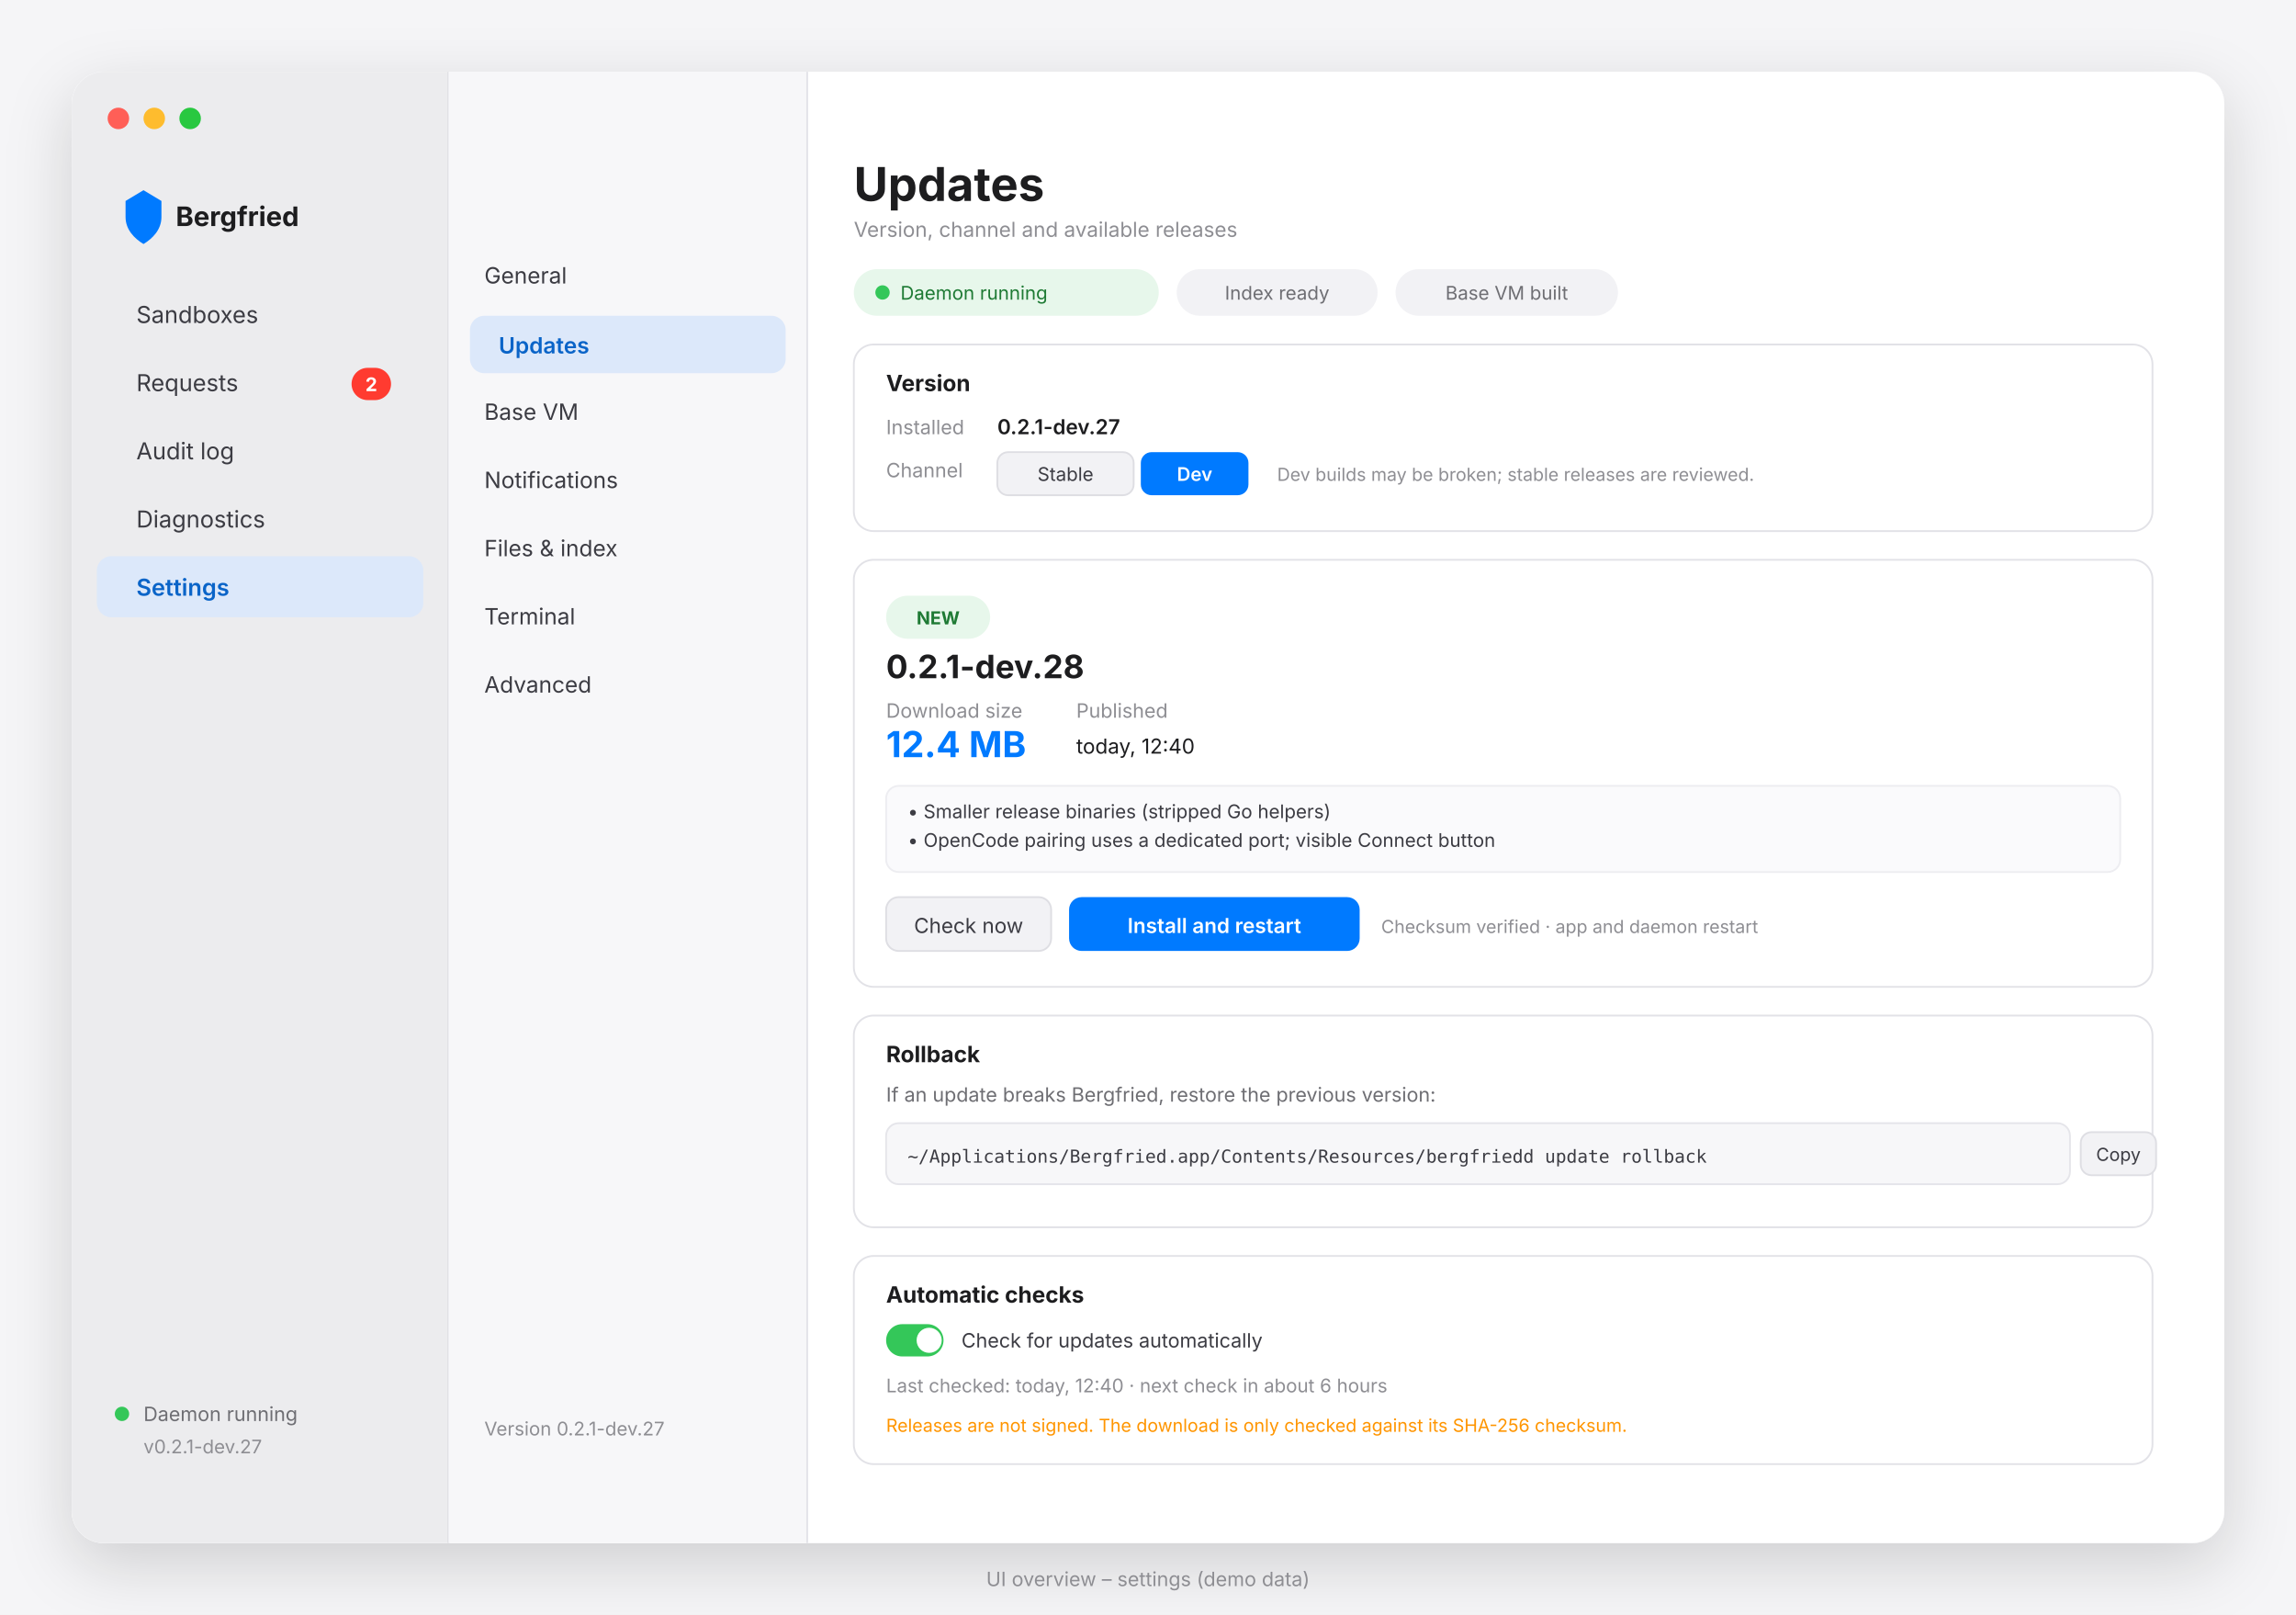
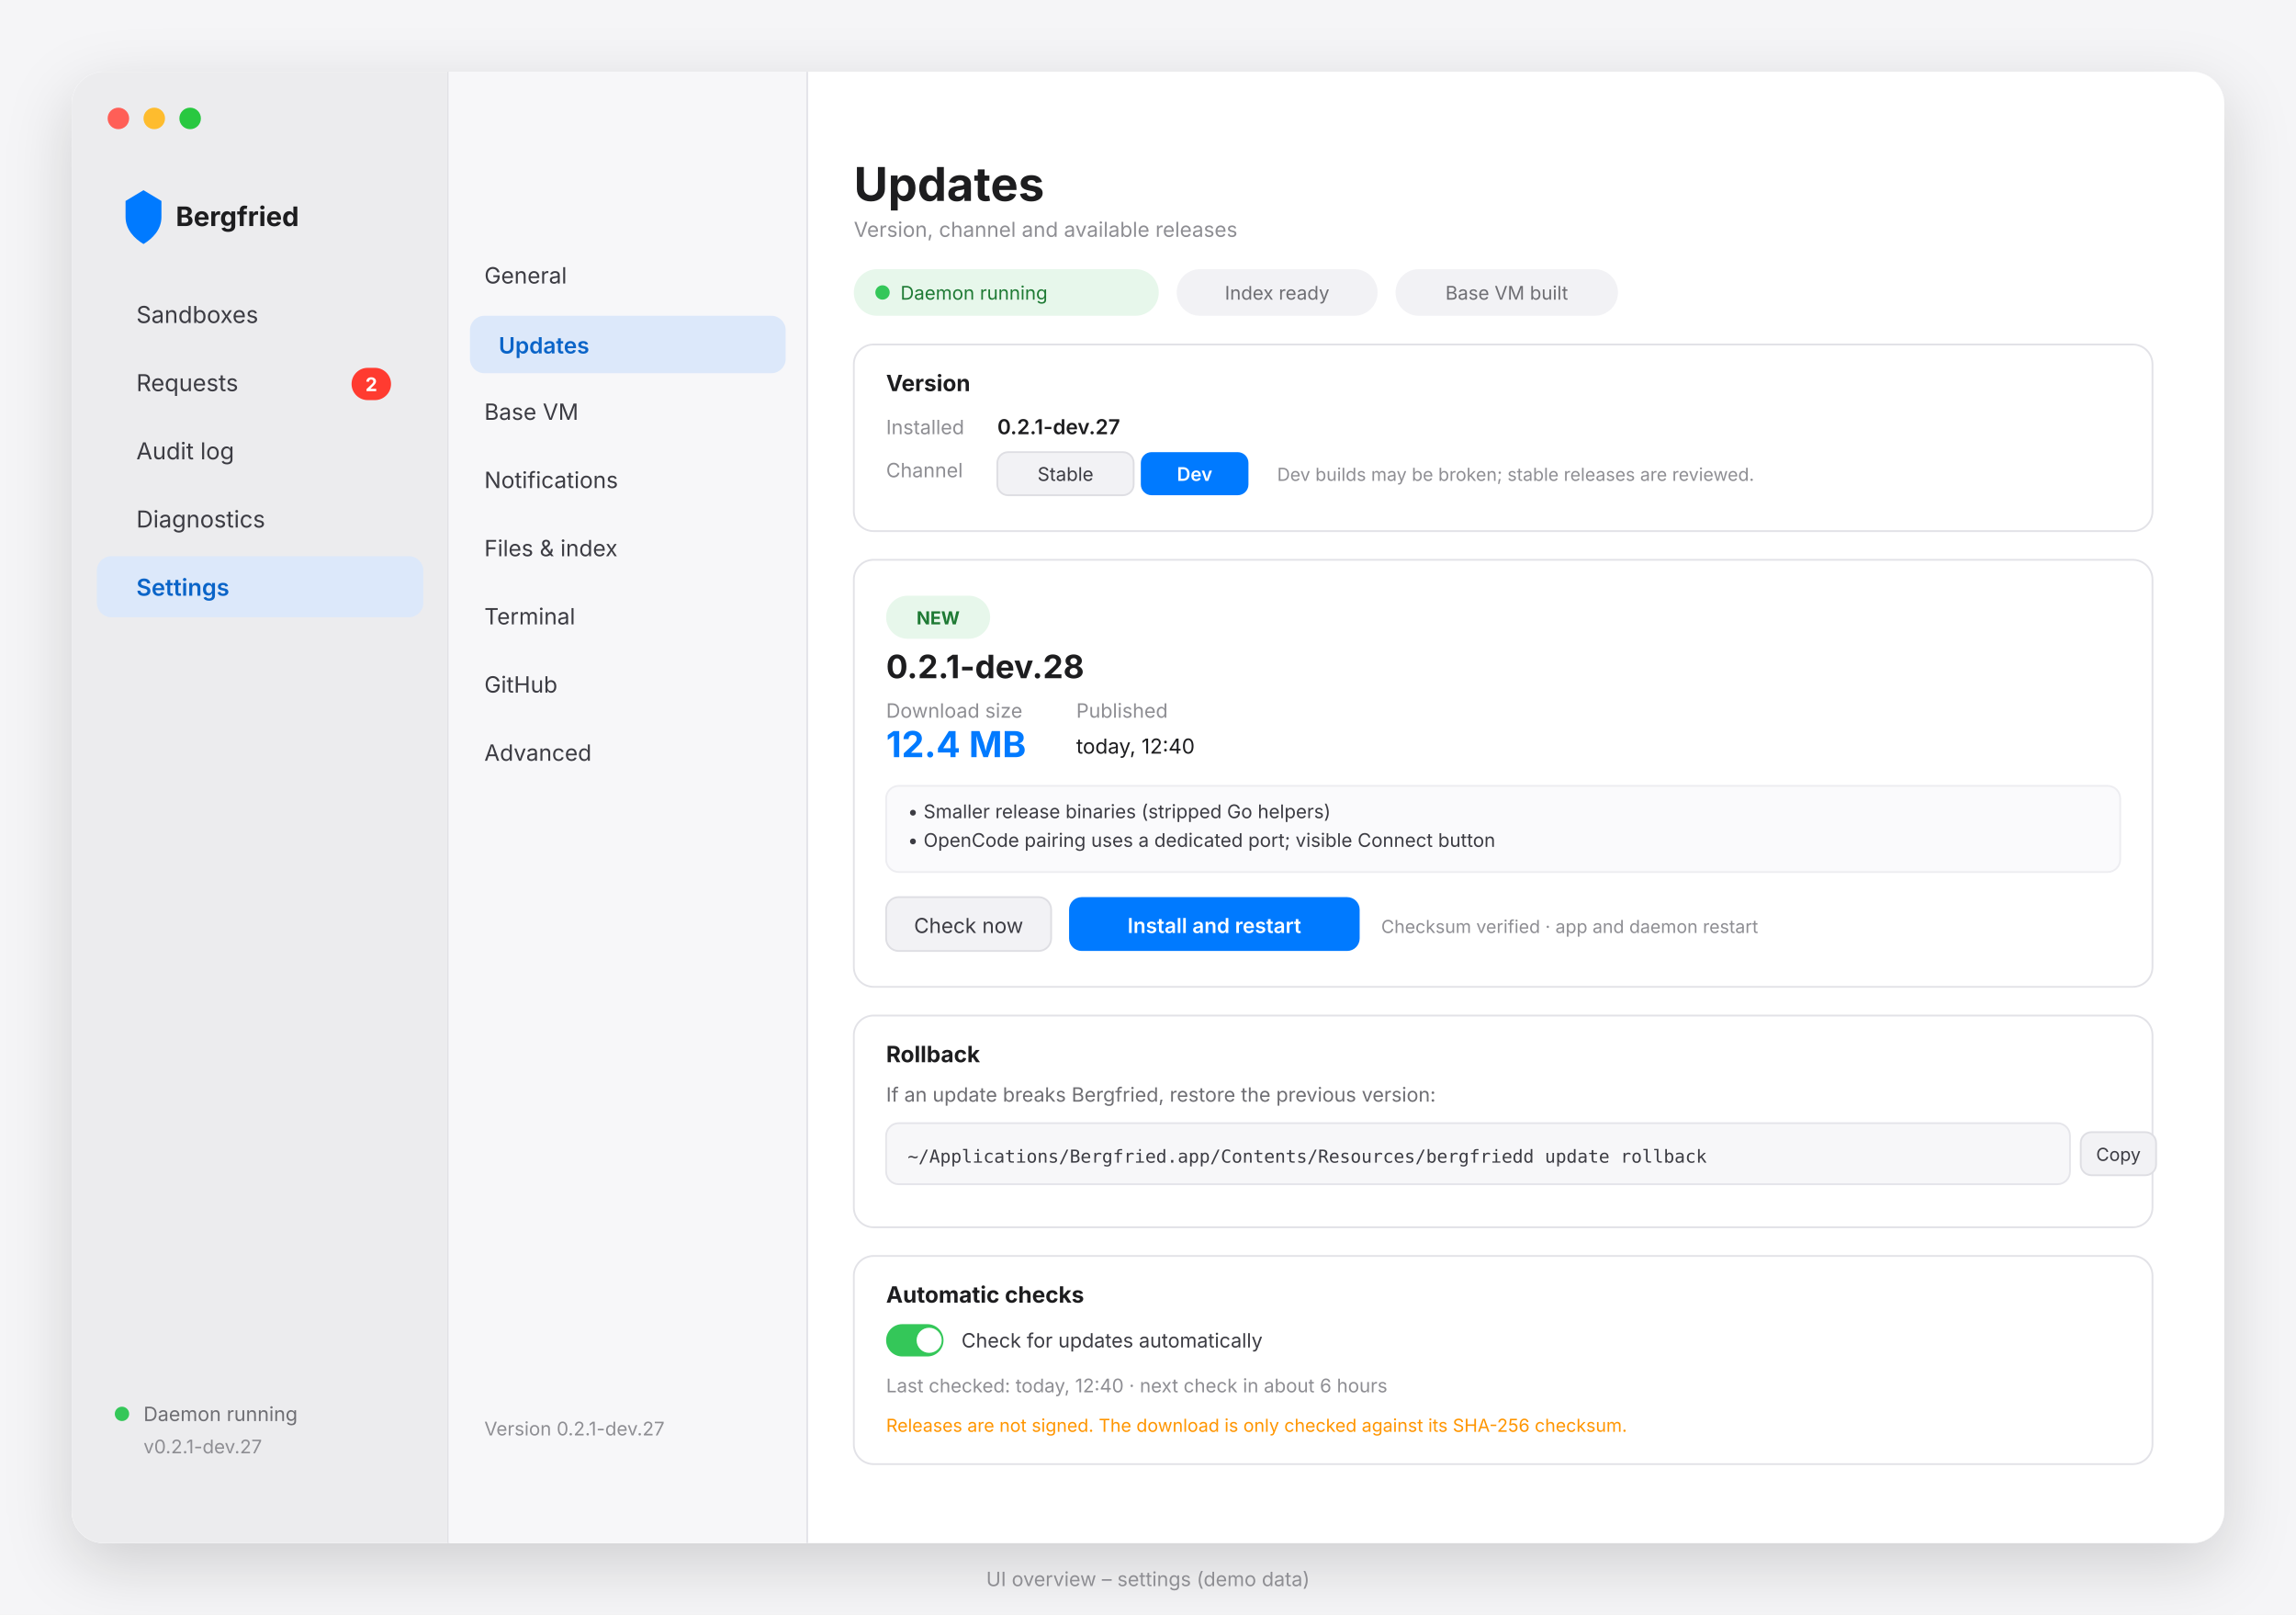
<svg xmlns="http://www.w3.org/2000/svg" width="1280" height="900" viewBox="0 0 1280 900">
  <defs>
    <clipPath id="win">
      <rect x="40" y="40" width="1200" height="820" rx="18" />
    </clipPath>
    <filter id="shadow" x="-10%" y="-10%" width="120%" height="120%">
      <feDropShadow dx="0" dy="12" stdDeviation="18" flood-color="#000" flood-opacity="0.16" />
    </filter>
  </defs>
  <rect width="1280" height="900" fill="#F5F5F7" />
  <g filter="url(#shadow)">
    <rect x="40" y="40" width="1200" height="820" rx="18" fill="#FFFFFF" />
  </g>
  <g clip-path="url(#win)">
    <rect x="40" y="40" width="210" height="820" fill="#ECECEE" />
    <line x1="250" y1="40" x2="250" y2="860" stroke="#DCDCE0" />
    <circle cx="66" cy="66" r="6" fill="#FF5F57" />
    <circle cx="86" cy="66" r="6" fill="#FEBC2E" />
    <circle cx="106" cy="66" r="6" fill="#28C840" />
    <path d="M70 112 l10 -6 10 6 v9 c0 7 -5 12 -10 15 c-5 -3 -10 -8 -10 -15 z" fill="#007AFF" />
    <text x="98" y="126" font-family="Inter" font-size="15" font-weight="700" fill="#1D1D1F">Bergfried</text>
    <text x="76" y="180" font-family="Inter" font-size="13" fill="#3C3C43">Sandboxes</text>
    <text x="76" y="218" font-family="Inter" font-size="13" fill="#3C3C43">Requests</text>
    <rect x="196" y="205" width="22" height="18" rx="9" fill="#FF3B30" />
    <text x="207" y="218" font-family="Inter" font-size="10.5" font-weight="700" fill="#FFFFFF" text-anchor="middle">2</text>
    <text x="76" y="256" font-family="Inter" font-size="13" fill="#3C3C43">Audit log</text>
    <text x="76" y="294" font-family="Inter" font-size="13" fill="#3C3C43">Diagnostics</text>
    <rect x="54" y="310" width="182" height="34" rx="8" fill="#DCE8FA" />
    <text x="76" y="332" font-family="Inter" font-size="13" font-weight="600" fill="#0A64C8">Settings</text>
    <circle cx="68" cy="788" r="4" fill="#34C759" />
    <text x="80" y="792" font-family="Inter" font-size="11" fill="#6E6E73">Daemon running</text>
    <text x="80" y="810" font-family="Inter" font-size="10.5" fill="#8E8E93">v0.2.1-dev.27</text>
    <rect x="250" y="40" width="200" height="820" fill="#F7F7F9" />
    <line x1="450" y1="40" x2="450" y2="860" stroke="#E3E3E8" />
    <text x="270" y="158" font-family="Inter" font-size="12.5" fill="#3C3C43">General</text>
    <rect x="262" y="176" width="176" height="32" rx="8" fill="#DCE8FA" />
    <text x="278" y="197" font-family="Inter" font-size="12.5" font-weight="600" fill="#0A64C8">Updates</text>
    <text x="270" y="234" font-family="Inter" font-size="12.5" fill="#3C3C43">Base VM</text>
    <text x="270" y="272" font-family="Inter" font-size="12.5" fill="#3C3C43">Notifications</text>
    <text x="270" y="310" font-family="Inter" font-size="12.5" fill="#3C3C43">Files &amp; index</text>
    <text x="270" y="348" font-family="Inter" font-size="12.5" fill="#3C3C43">Terminal</text>
-     <text x="270" y="386" font-family="Inter" font-size="12.5" fill="#3C3C43">Advanced</text>
+     <text x="270" y="386" font-family="Inter" font-size="12.5" fill="#3C3C43">GitHub</text>
+     <text x="270" y="424" font-family="Inter" font-size="12.5" fill="#3C3C43">Advanced</text>
    <text x="270" y="800" font-family="Inter" font-size="10.5" fill="#8E8E93">Version 0.2.1-dev.27</text>
    <text x="476" y="112" font-family="Inter" font-size="26" font-weight="700" fill="#1D1D1F">Updates</text>
    <text x="476" y="132" font-family="Inter" font-size="11.5" fill="#8E8E93">Version, channel and available releases</text>
    <rect x="476" y="150" width="170" height="26" rx="13" fill="#E7F7EB" />
    <circle cx="492" cy="163" r="4" fill="#34C759" />
    <text x="502" y="167" font-family="Inter" font-size="10.5" fill="#1E7A34">Daemon running</text>
    <rect x="656" y="150" width="112" height="26" rx="13" fill="#F2F2F5" />
    <text x="712" y="167" font-family="Inter" font-size="10.5" fill="#6E6E73" text-anchor="middle">Index ready</text>
    <rect x="778" y="150" width="124" height="26" rx="13" fill="#F2F2F5" />
    <text x="840" y="167" font-family="Inter" font-size="10.5" fill="#6E6E73" text-anchor="middle">Base VM built</text>
    <rect x="476" y="192" width="724" height="104" rx="11" fill="#FFFFFF" stroke="#E2E2E7" />
    <text x="494" y="218" font-family="Inter" font-size="12.5" font-weight="700" fill="#1D1D1F">Version</text>
    <text x="494" y="242" font-family="Inter" font-size="11" fill="#8E8E93">Installed</text>
    <text x="556" y="242" font-family="Inter" font-size="11.5" font-weight="600" fill="#1D1D1F">0.2.1-dev.27</text>
    <text x="494" y="266" font-family="Inter" font-size="11" fill="#8E8E93">Channel</text>
    <rect x="556" y="252" width="76" height="24" rx="6" fill="#F2F2F5" stroke="#DEDEE3" />
    <text x="594" y="268" font-family="Inter" font-size="10.5" fill="#3C3C43" text-anchor="middle">Stable</text>
    <rect x="636" y="252" width="60" height="24" rx="6" fill="#007AFF" />
    <text x="666" y="268" font-family="Inter" font-size="10.5" font-weight="600" fill="#FFFFFF" text-anchor="middle">Dev</text>
    <text x="712" y="268" font-family="Inter" font-size="10" fill="#8E8E93">Dev builds may be broken; stable releases are reviewed.</text>
    <rect x="476" y="312" width="724" height="238" rx="11" fill="#FFFFFF" stroke="#E2E2E7" />
    <rect x="494" y="332" width="58" height="24" rx="12" fill="#E7F7EB" />
    <text x="523" y="348" font-family="Inter" font-size="10" font-weight="700" fill="#1E7A34" text-anchor="middle">NEW</text>
    <text x="494" y="378" font-family="Inter" font-size="18" font-weight="700" fill="#1D1D1F">0.2.1-dev.28</text>
    <text x="494" y="400" font-family="Inter" font-size="11" fill="#8E8E93">Download size</text>
    <text x="494" y="422" font-family="Inter" font-size="20" font-weight="700" fill="#007AFF">12.4 MB</text>
    <text x="600" y="400" font-family="Inter" font-size="11" fill="#8E8E93">Published</text>
    <text x="600" y="420" font-family="Inter" font-size="11.5" fill="#1D1D1F">today, 12:40</text>
    <rect x="494" y="438" width="688" height="48" rx="7" fill="#FAFAFC" stroke="#EDEDF1" />
    <text x="506" y="456" font-family="Inter" font-size="10.5" fill="#3C3C43">• Smaller release binaries (stripped Go helpers)</text>
    <text x="506" y="472" font-family="Inter" font-size="10.5" fill="#3C3C43">• OpenCode pairing uses a dedicated port; visible Connect button</text>
    <rect x="494" y="500" width="92" height="30" rx="7" fill="#F2F2F5" stroke="#DEDEE3" />
    <text x="540" y="520" font-family="Inter" font-size="11.5" fill="#3C3C43" text-anchor="middle">Check now</text>
    <rect x="596" y="500" width="162" height="30" rx="7" fill="#007AFF" />
    <text x="677" y="520" font-family="Inter" font-size="11.5" font-weight="600" fill="#FFFFFF" text-anchor="middle">Install and restart</text>
    <text x="770" y="520" font-family="Inter" font-size="10" fill="#8E8E93">Checksum verified · app and daemon restart</text>
    <rect x="476" y="566" width="724" height="118" rx="11" fill="#FFFFFF" stroke="#E2E2E7" />
    <text x="494" y="592" font-family="Inter" font-size="12.5" font-weight="700" fill="#1D1D1F">Rollback</text>
    <text x="494" y="614" font-family="Inter" font-size="11" fill="#6E6E73">If an update breaks Bergfried, restore the previous version:</text>
    <rect x="494" y="626" width="660" height="34" rx="7" fill="#F7F7F9" stroke="#E5E5EA" />
    <text x="506" y="648" font-family="Menlo, monospace" font-size="10" fill="#3C3C43">~/Applications/Bergfried.app/Contents/Resources/bergfriedd update rollback</text>
    <rect x="1160" y="631" width="42" height="24" rx="6" fill="#F2F2F5" stroke="#DEDEE3" />
    <text x="1181" y="647" font-family="Inter" font-size="10" fill="#3C3C43" text-anchor="middle">Copy</text>
    <rect x="476" y="700" width="724" height="116" rx="11" fill="#FFFFFF" stroke="#E2E2E7" />
    <text x="494" y="726" font-family="Inter" font-size="12.5" font-weight="700" fill="#1D1D1F">Automatic checks</text>
    <rect x="494" y="738" width="32" height="18" rx="9" fill="#34C759" />
    <circle cx="518" cy="747" r="7" fill="#FFFFFF" />
    <text x="536" y="751" font-family="Inter" font-size="11" fill="#3C3C43">Check for updates automatically</text>
    <text x="494" y="776" font-family="Inter" font-size="10.5" fill="#8E8E93">Last checked: today, 12:40 · next check in about 6 hours</text>
    <text x="494" y="798" font-family="Inter" font-size="10" fill="#FF9500">Releases are not signed. The download is only checked against its SHA-256 checksum.</text>
  </g>
  <text x="640" y="884" font-family="Inter" font-size="11" fill="#8E8E93" text-anchor="middle">UI overview – settings (demo data)</text>
</svg>
